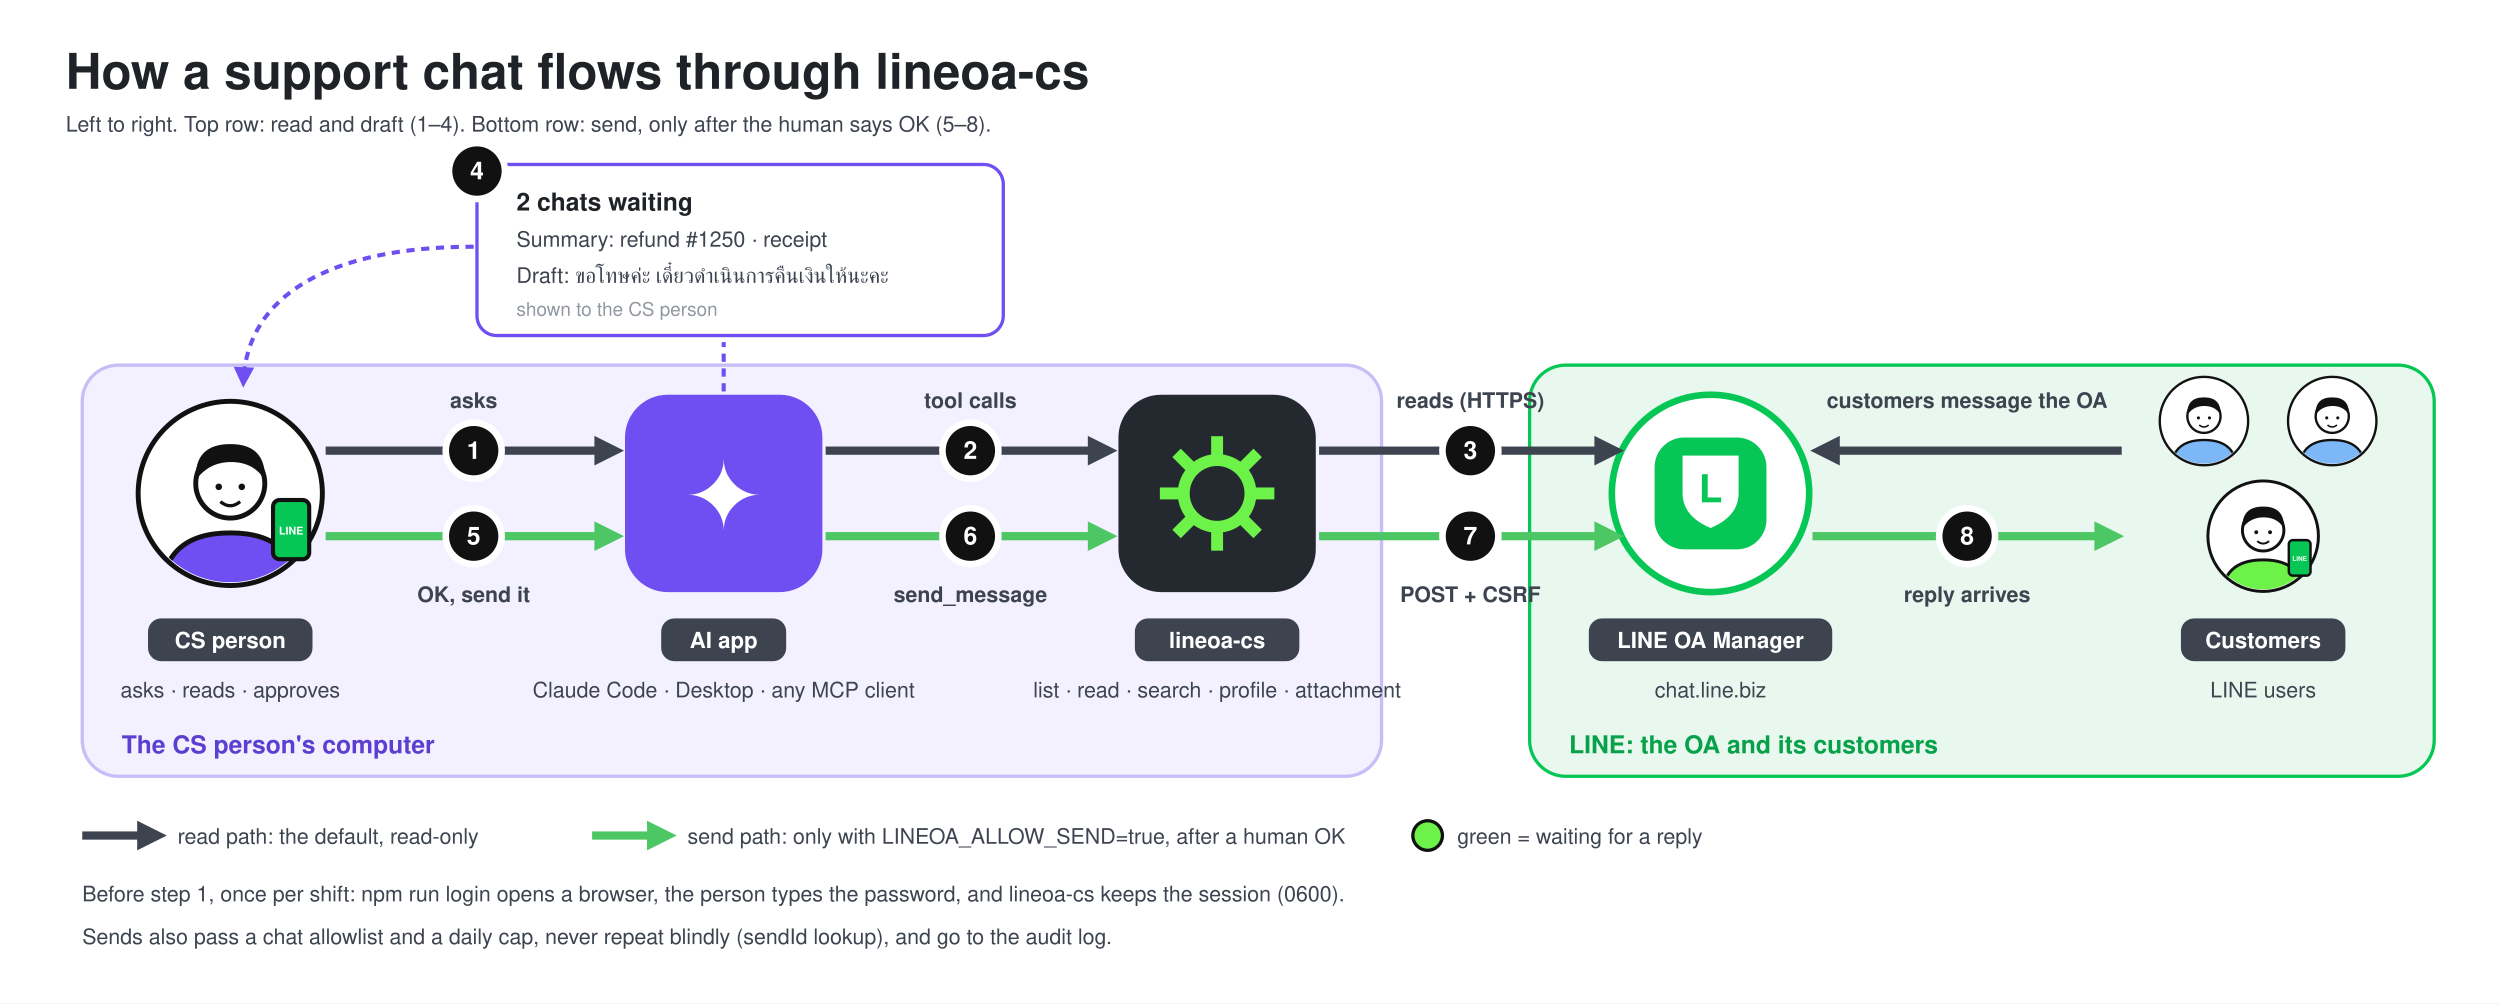
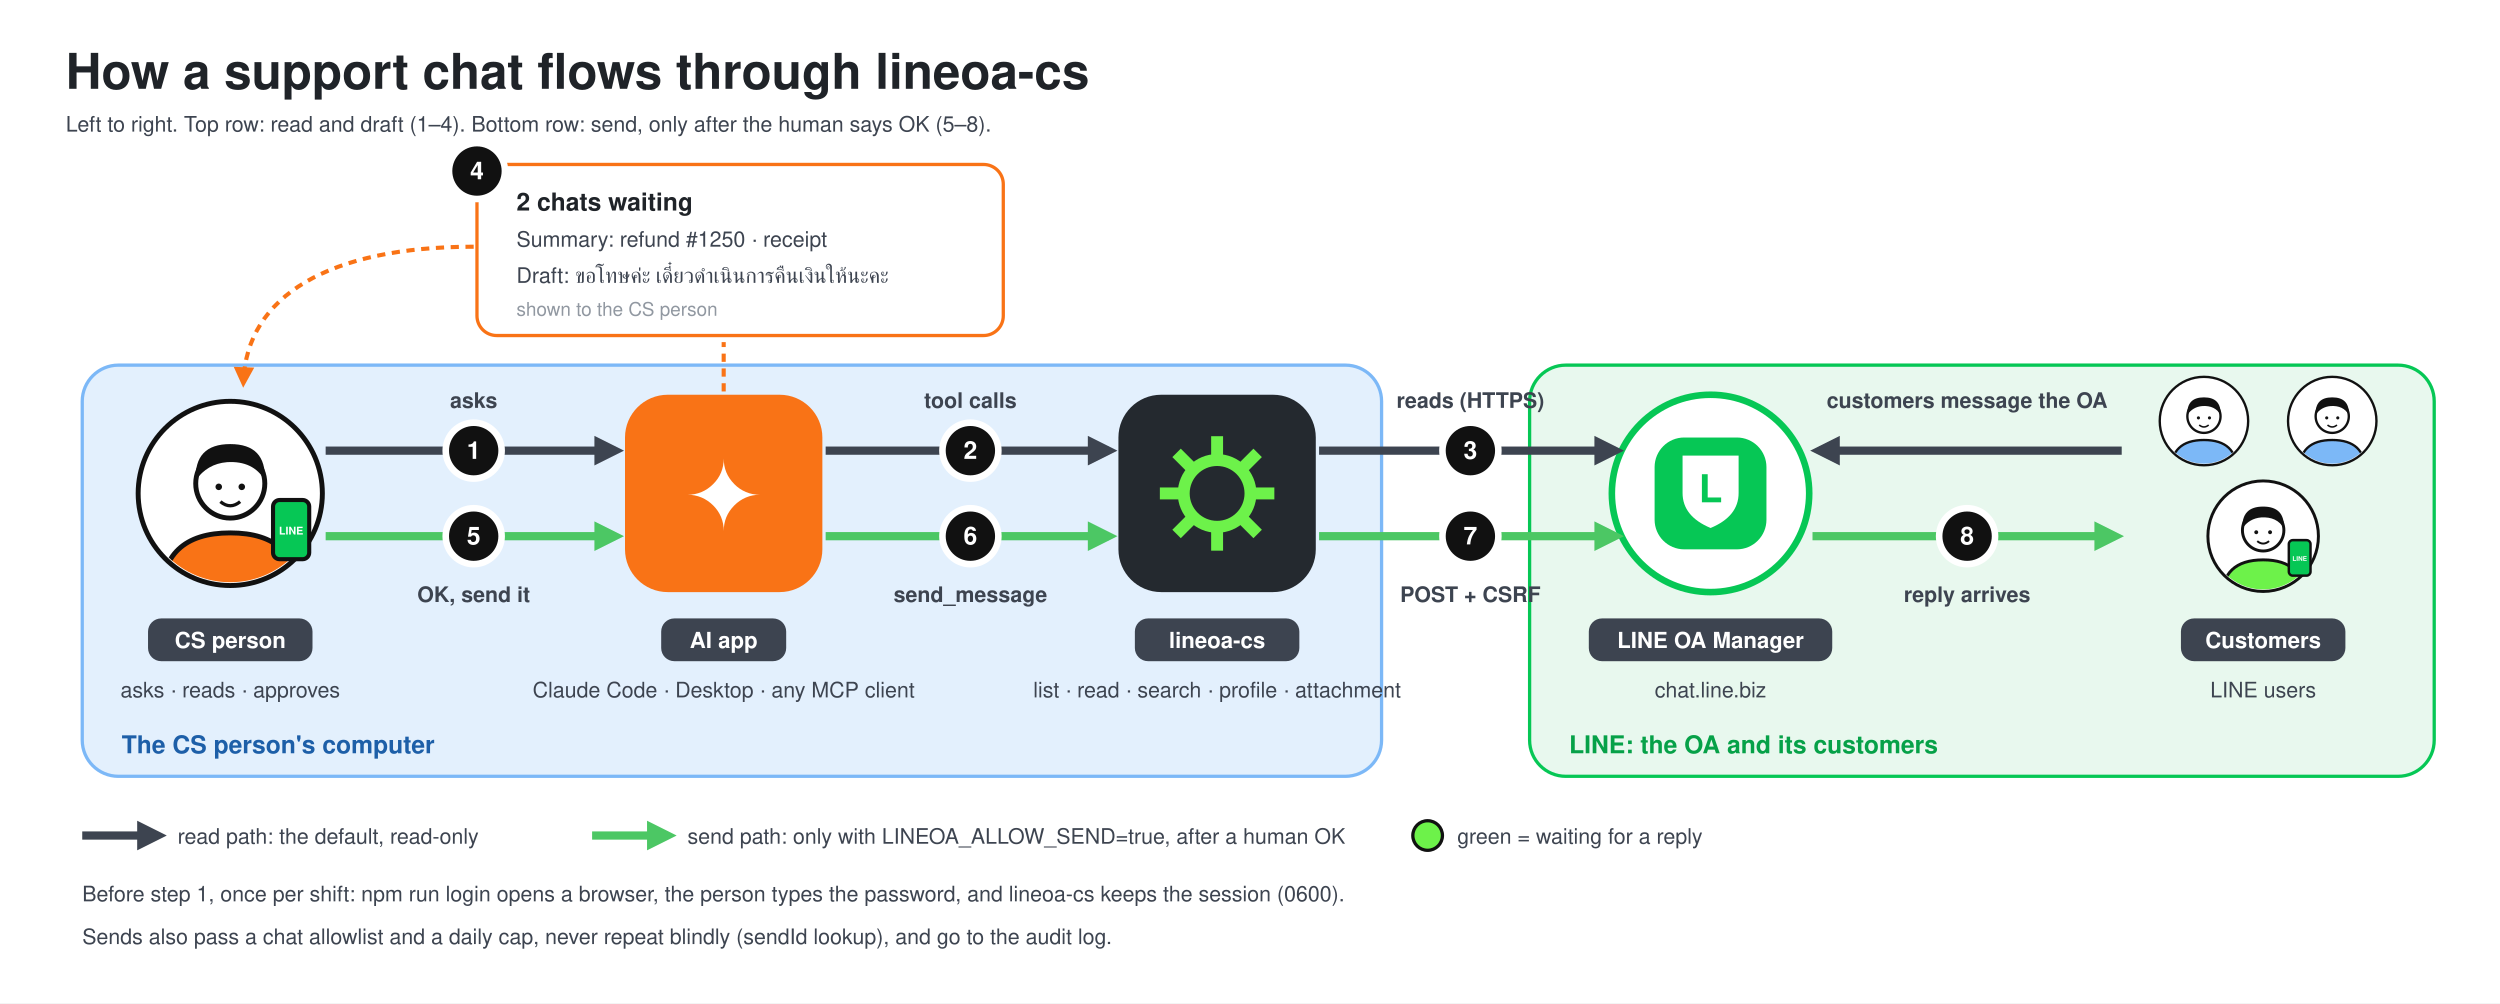
<svg xmlns="http://www.w3.org/2000/svg" width="1520" height="610" viewBox="0 0 1520 610" font-family="-apple-system,Segoe UI,Helvetica,Arial,sans-serif">
  <defs>
    <marker id="a" viewBox="0 0 10 10" refX="7" refY="5" markerWidth="3.6" markerHeight="3.6" orient="auto">
      <path d="M0,0L10,5L0,10z" fill="#3d4450" />
    </marker>
    <marker id="g" viewBox="0 0 10 10" refX="7" refY="5" markerWidth="3.6" markerHeight="3.6" orient="auto">
      <path d="M0,0L10,5L0,10z" fill="#4cc764" />
    </marker>
    <marker id="p" viewBox="0 0 10 10" refX="7" refY="5" markerWidth="5" markerHeight="5" orient="auto">
-       <path d="M0,0L10,5L0,10z" fill="#6f4ef2" />
+       <path d="M0,0L10,5L0,10z" fill="#f97316" />
    </marker>
  </defs>
  <style>.t{font-size:30px;font-weight:800;fill:#1f2328}.b{font-size:15px;font-weight:700;fill:#1f2328}.s{font-size:13px;fill:#3d4450}
.m{font-size:11.5px;fill:#9198a1}.lb{font-size:13px;font-weight:700;fill:#3d4450}.bl{font-size:15px;font-weight:800}
.pl{font-size:13.5px;font-weight:700;fill:#fff}.step{font-size:15px;font-weight:800;fill:#fff}
.ln{stroke:#3d4450;stroke-width:5;fill:none}.lg{stroke:#4cc764;stroke-width:5;fill:none}</style>
  <rect width="1520" height="610" fill="#fff" />
  <text class="t" x="40" y="54">How a support chat flows through lineoa-cs</text>
  <text class="s" x="40" y="80">Left to right. Top row: read and draft (1–4). Bottom row: send, only after the human says OK (5–8).</text>
-   <rect x="50" y="222" width="790" height="250" rx="22" fill="#f3f0ff" stroke="#c9bdf7" stroke-width="2" />
+   <rect x="50" y="222" width="790" height="250" rx="22" fill="#e3f0fd" stroke="#7cb8f7" stroke-width="2" />
  <rect x="930" y="222" width="550" height="250" rx="22" fill="#e8f8ee" stroke="#06c755" stroke-width="2" />
-   <text class="bl" x="74" y="458" text-anchor="start" fill="#5b3fd1">The CS person's computer</text>
+   <text class="bl" x="74" y="458" text-anchor="start" fill="#1d5fa8">The CS person's computer</text>
  <text class="bl" x="954" y="458" text-anchor="start" fill="#06a148">LINE: the OA and its customers</text>
  <g transform="translate(140,300) scale(1)">
    <clipPath id="c140300">
      <circle r="54" />
    </clipPath>
    <circle r="56" fill="#fff" />
    <g clip-path="url(#c140300)">
-       <path d="M-42 64 Q-42 24 0 24 Q42 24 42 64 Z" fill="#6f4ef2" stroke="#111" stroke-width="3" />
+       <path d="M-42 64 Q-42 24 0 24 Q42 24 42 64 Z" fill="#f97316" stroke="#111" stroke-width="3" />
      <circle cy="-6" r="21" fill="#fff" stroke="#111" stroke-width="3" />
      <path d="M-21 -8 Q-22 -30 0 -30 Q22 -30 21 -8 Q14 -20 -2 -19 Q-14 -18 -21 -8Z" fill="#111" />
      <circle cx="-7" cy="-4" r="2" fill="#111" />
      <circle cx="7" cy="-4" r="2" fill="#111" />
      <path d="M-6 5 Q0 10 6 5" stroke="#111" stroke-width="2" fill="none" />
    </g>
    <circle r="56" fill="none" stroke="#111" stroke-width="3" />
    <rect x="26" y="4" width="22" height="36" rx="4" fill="#06c755" stroke="#111" stroke-width="2.5" />
    <text x="37" y="25" font-size="6.5" font-weight="800" fill="#fff" text-anchor="middle">LINE</text>
  </g>
  <rect x="90.0" y="376" width="100" height="26" rx="8" fill="#3d4450" />
  <text class="pl" x="140" y="394" text-anchor="middle">CS person</text>
  <text class="s" x="140" y="424" text-anchor="middle">asks · reads · approves</text>
-   <rect x="380" y="240" width="120" height="120" rx="26" fill="#6f4ef2" />
+   <rect x="380" y="240" width="120" height="120" rx="26" fill="#f97316" />
  <text x="440" y="322" font-size="58" fill="#fff" text-anchor="middle">✦</text>
  <rect x="402.0" y="376" width="76" height="26" rx="8" fill="#3d4450" />
  <text class="pl" x="440" y="394" text-anchor="middle">AI app</text>
  <text class="s" x="440" y="424" text-anchor="middle">Claude Code · Desktop · any MCP client</text>
  <rect x="680" y="240" width="120" height="120" rx="26" fill="#24292f" />
  <g transform="translate(740,300) scale(1.45)" fill="none" stroke="#6df24a" stroke-width="5">
    <circle r="14" />
    <path d="M0 -24 V-16 M0 16 V24 M-24 0 H-16 M16 0 H24 M-17 -17 L-11 -11 M11 11 L17 17 M-17 17 L-11 11 M11 -11 L17 -17" />
  </g>
  <rect x="690.0" y="376" width="100" height="26" rx="8" fill="#3d4450" />
  <text class="pl" x="740" y="394" text-anchor="middle">lineoa-cs</text>
  <text class="s" x="740" y="424" text-anchor="middle">list · read · search · profile · attachment</text>
  <circle cx="1040" cy="300" r="60" fill="#fff" stroke="#06c755" stroke-width="4" />
  <rect x="1006" y="266" width="68" height="68" rx="18" fill="#06c755" />
  <g transform="translate(1023,277) scale(.355)">
    <path d="M0 0 H96 V64 Q96 104 48 124 Q0 104 0 64 Z" fill="#fff" />
    <text x="48" y="80" font-size="66" font-weight="800" fill="#06c755" text-anchor="middle">L</text>
  </g>
  <rect x="966.0" y="376" width="148" height="26" rx="8" fill="#3d4450" />
  <text class="pl" x="1040" y="394" text-anchor="middle">LINE OA Manager</text>
  <text class="s" x="1040" y="424" text-anchor="middle">chat.line.biz</text>
  <g transform="translate(1340,256) scale(0.48)">
    <clipPath id="c1340256">
      <circle r="54" />
    </clipPath>
    <circle r="56" fill="#fff" />
    <g clip-path="url(#c1340256)">
      <path d="M-42 64 Q-42 24 0 24 Q42 24 42 64 Z" fill="#7cb8f7" stroke="#111" stroke-width="3" />
      <circle cy="-6" r="21" fill="#fff" stroke="#111" stroke-width="3" />
      <path d="M-21 -8 Q-22 -30 0 -30 Q22 -30 21 -8 Q14 -20 -2 -19 Q-14 -18 -21 -8Z" fill="#111" />
      <circle cx="-7" cy="-4" r="2" fill="#111" />
      <circle cx="7" cy="-4" r="2" fill="#111" />
      <path d="M-6 5 Q0 10 6 5" stroke="#111" stroke-width="2" fill="none" />
    </g>
    <circle r="56" fill="none" stroke="#111" stroke-width="3" />
  </g>
  <g transform="translate(1418,256) scale(0.48)">
    <clipPath id="c1418256">
      <circle r="54" />
    </clipPath>
    <circle r="56" fill="#fff" />
    <g clip-path="url(#c1418256)">
      <path d="M-42 64 Q-42 24 0 24 Q42 24 42 64 Z" fill="#7cb8f7" stroke="#111" stroke-width="3" />
      <circle cy="-6" r="21" fill="#fff" stroke="#111" stroke-width="3" />
      <path d="M-21 -8 Q-22 -30 0 -30 Q22 -30 21 -8 Q14 -20 -2 -19 Q-14 -18 -21 -8Z" fill="#111" />
      <circle cx="-7" cy="-4" r="2" fill="#111" />
      <circle cx="7" cy="-4" r="2" fill="#111" />
      <path d="M-6 5 Q0 10 6 5" stroke="#111" stroke-width="2" fill="none" />
    </g>
    <circle r="56" fill="none" stroke="#111" stroke-width="3" />
  </g>
  <g transform="translate(1376,326) scale(0.6)">
    <clipPath id="c1376326">
      <circle r="54" />
    </clipPath>
    <circle r="56" fill="#fff" />
    <g clip-path="url(#c1376326)">
      <path d="M-42 64 Q-42 24 0 24 Q42 24 42 64 Z" fill="#6df24a" stroke="#111" stroke-width="3" />
      <circle cy="-6" r="21" fill="#fff" stroke="#111" stroke-width="3" />
      <path d="M-21 -8 Q-22 -30 0 -30 Q22 -30 21 -8 Q14 -20 -2 -19 Q-14 -18 -21 -8Z" fill="#111" />
      <circle cx="-7" cy="-4" r="2" fill="#111" />
      <circle cx="7" cy="-4" r="2" fill="#111" />
      <path d="M-6 5 Q0 10 6 5" stroke="#111" stroke-width="2" fill="none" />
    </g>
    <circle r="56" fill="none" stroke="#111" stroke-width="3" />
    <rect x="26" y="4" width="22" height="36" rx="4" fill="#06c755" stroke="#111" stroke-width="2.5" />
    <text x="37" y="25" font-size="6.5" font-weight="800" fill="#fff" text-anchor="middle">LINE</text>
  </g>
  <rect x="1326.0" y="376" width="100" height="26" rx="8" fill="#3d4450" />
  <text class="pl" x="1376" y="394" text-anchor="middle">Customers</text>
  <text class="s" x="1376" y="424" text-anchor="middle">LINE users</text>
  <path class="ln" d="M198 274 H374" marker-end="url(#a)" />
  <circle cx="288.0" cy="274" r="17" fill="#111" stroke="#fff" stroke-width="4" />
  <text class="step" x="288.0" y="279" text-anchor="middle">1</text>
  <text class="lb" x="288.0" y="248" text-anchor="middle">asks</text>
  <path class="ln" d="M502 274 H674" marker-end="url(#a)" />
  <circle cx="590.0" cy="274" r="17" fill="#111" stroke="#fff" stroke-width="4" />
  <text class="step" x="590.0" y="279" text-anchor="middle">2</text>
  <text class="lb" x="590.0" y="248" text-anchor="middle">tool calls</text>
  <path class="ln" d="M802 274 H982" marker-end="url(#a)" />
  <circle cx="894.0" cy="274" r="17" fill="#111" stroke="#fff" stroke-width="4" />
  <text class="step" x="894.0" y="279" text-anchor="middle">3</text>
  <text class="lb" x="894.0" y="248" text-anchor="middle">reads (HTTPS)</text>
  <path class="ln" d="M1290 274 H1106" marker-end="url(#a)" />
  <text class="lb" x="1196.0" y="248" text-anchor="middle">customers message the OA</text>
  <path class="lg" d="M198 326 H374" marker-end="url(#g)" />
  <circle cx="288.0" cy="326" r="17" fill="#111" stroke="#fff" stroke-width="4" />
  <text class="step" x="288.0" y="331" text-anchor="middle">5</text>
  <text class="lb" x="288.0" y="366" text-anchor="middle" fill="#06a148">OK, send it</text>
  <path class="lg" d="M502 326 H674" marker-end="url(#g)" />
  <circle cx="590.0" cy="326" r="17" fill="#111" stroke="#fff" stroke-width="4" />
  <text class="step" x="590.0" y="331" text-anchor="middle">6</text>
  <text class="lb" x="590.0" y="366" text-anchor="middle" fill="#06a148">send_message</text>
  <path class="lg" d="M802 326 H982" marker-end="url(#g)" />
  <circle cx="894.0" cy="326" r="17" fill="#111" stroke="#fff" stroke-width="4" />
  <text class="step" x="894.0" y="331" text-anchor="middle">7</text>
  <text class="lb" x="894.0" y="366" text-anchor="middle" fill="#06a148">POST + CSRF</text>
  <path class="lg" d="M1102 326 H1286" marker-end="url(#g)" />
  <circle cx="1196.0" cy="326" r="17" fill="#111" stroke="#fff" stroke-width="4" />
  <text class="step" x="1196.0" y="331" text-anchor="middle">8</text>
  <text class="lb" x="1196.0" y="366" text-anchor="middle" fill="#06a148">reply arrives</text>
-   <rect x="290" y="100" width="320" height="104" rx="12" fill="#fff" stroke="#6f4ef2" stroke-width="2" />
+   <rect x="290" y="100" width="320" height="104" rx="12" fill="#fff" stroke="#f97316" stroke-width="2" />
  <circle cx="290" cy="104" r="17" fill="#111" stroke="#fff" stroke-width="4" />
  <text class="step" x="290" y="109" text-anchor="middle">4</text>
  <text class="b" x="314" y="128" text-anchor="start">2 chats waiting</text>
  <text class="s" x="314" y="150" text-anchor="start">Summary: refund #1250 · receipt</text>
  <text class="s" x="314" y="172" text-anchor="start">Draft: ขอโทษค่ะ เดี๋ยวดำเนินการคืนเงินให้นะคะ</text>
  <text class="m" x="314" y="192" text-anchor="start">shown to the CS person</text>
-   <path d="M440 238 V208" stroke="#6f4ef2" stroke-width="2.5" stroke-dasharray="5 4" />
-   <path d="M288 150 C200 150 150 180 148 232" stroke="#6f4ef2" stroke-width="2.5" stroke-dasharray="5 4" fill="none" marker-end="url(#p)" />
+   <path d="M440 238 V208" stroke="#f97316" stroke-width="2.5" stroke-dasharray="5 4" />
+   <path d="M288 150 C200 150 150 180 148 232" stroke="#f97316" stroke-width="2.5" stroke-dasharray="5 4" fill="none" marker-end="url(#p)" />
  <path class="ln" d="M50 508 H96" marker-end="url(#a)" />
  <text class="s" x="108" y="513" text-anchor="start">read path: the default, read-only</text>
  <path class="lg" d="M360 508 H406" marker-end="url(#g)" />
  <text class="s" x="418" y="513" text-anchor="start">send path: only with LINEOA_ALLOW_SEND=true, after a human OK</text>
  <circle cx="868" cy="508" r="9" fill="#6df24a" stroke="#111" stroke-width="2" />
  <text class="s" x="886" y="513" text-anchor="start">green = waiting for a reply</text>
  <text class="s" x="50" y="548" text-anchor="start">Before step 1, once per shift: npm run login opens a browser, the person types the password, and lineoa-cs keeps the session (0600).</text>
  <text class="s" x="50" y="574" text-anchor="start">Sends also pass a chat allowlist and a daily cap, never repeat blindly (sendId lookup), and go to the audit log.</text>
</svg>
